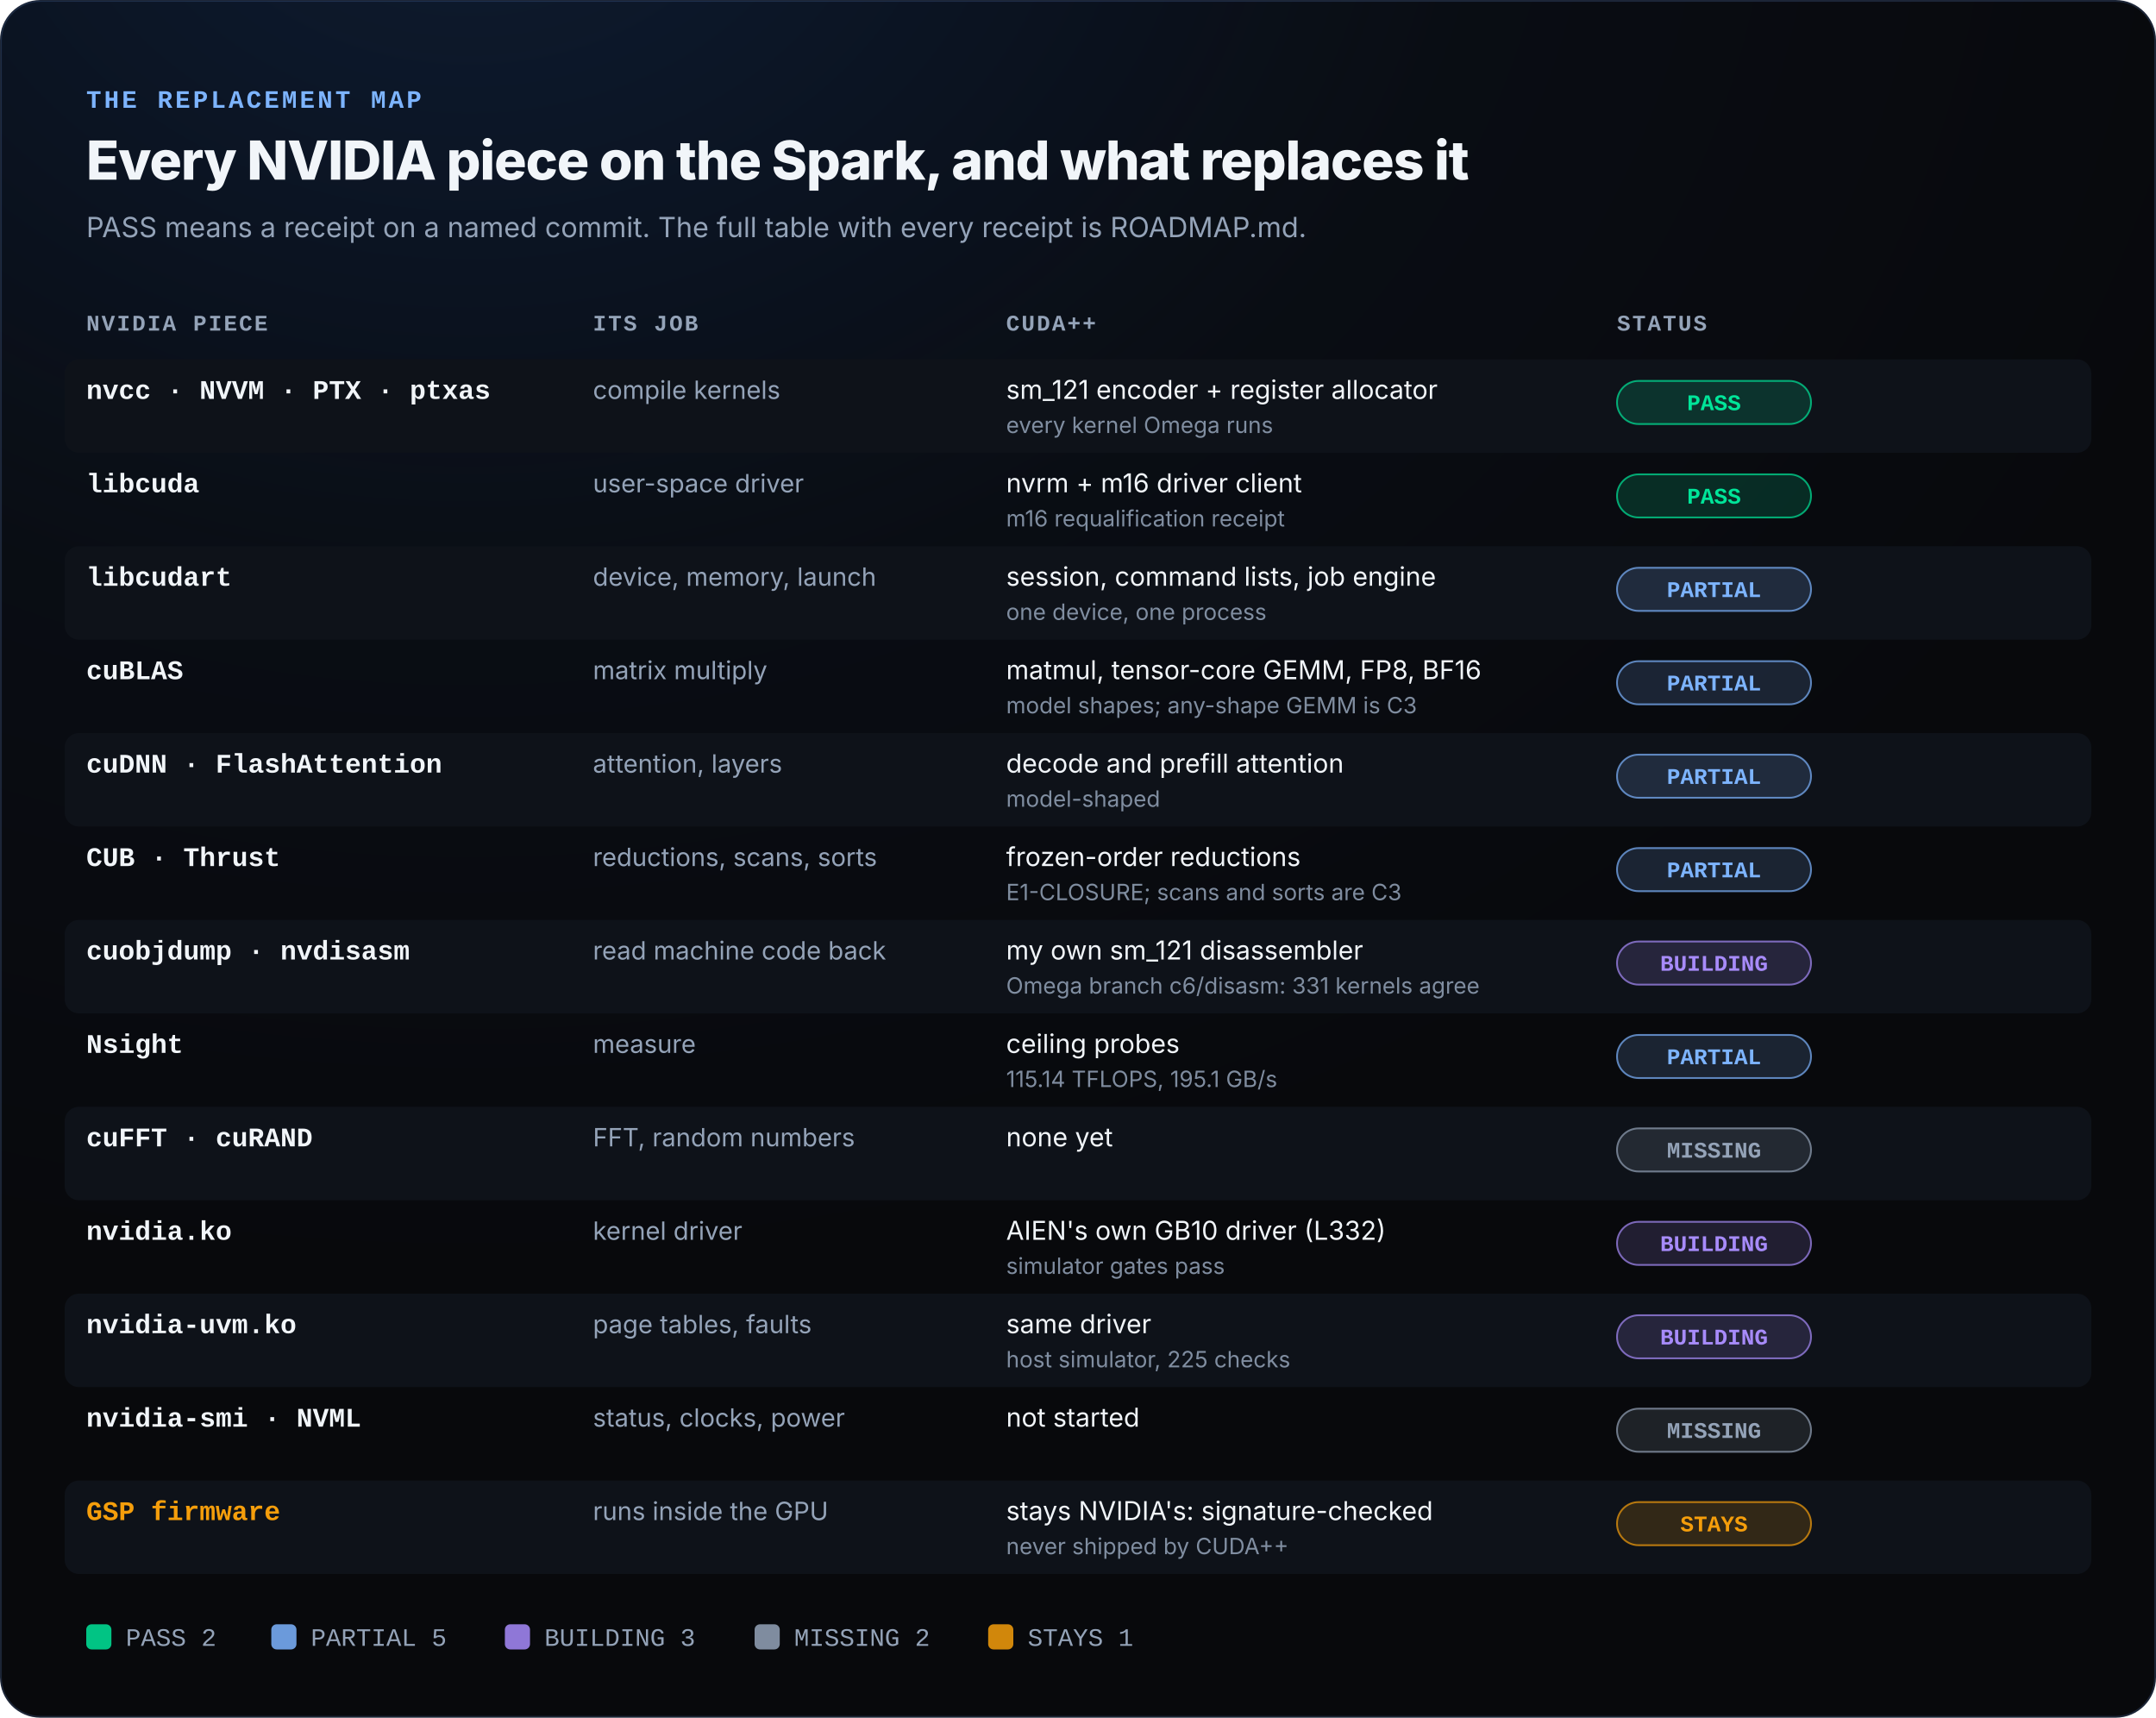
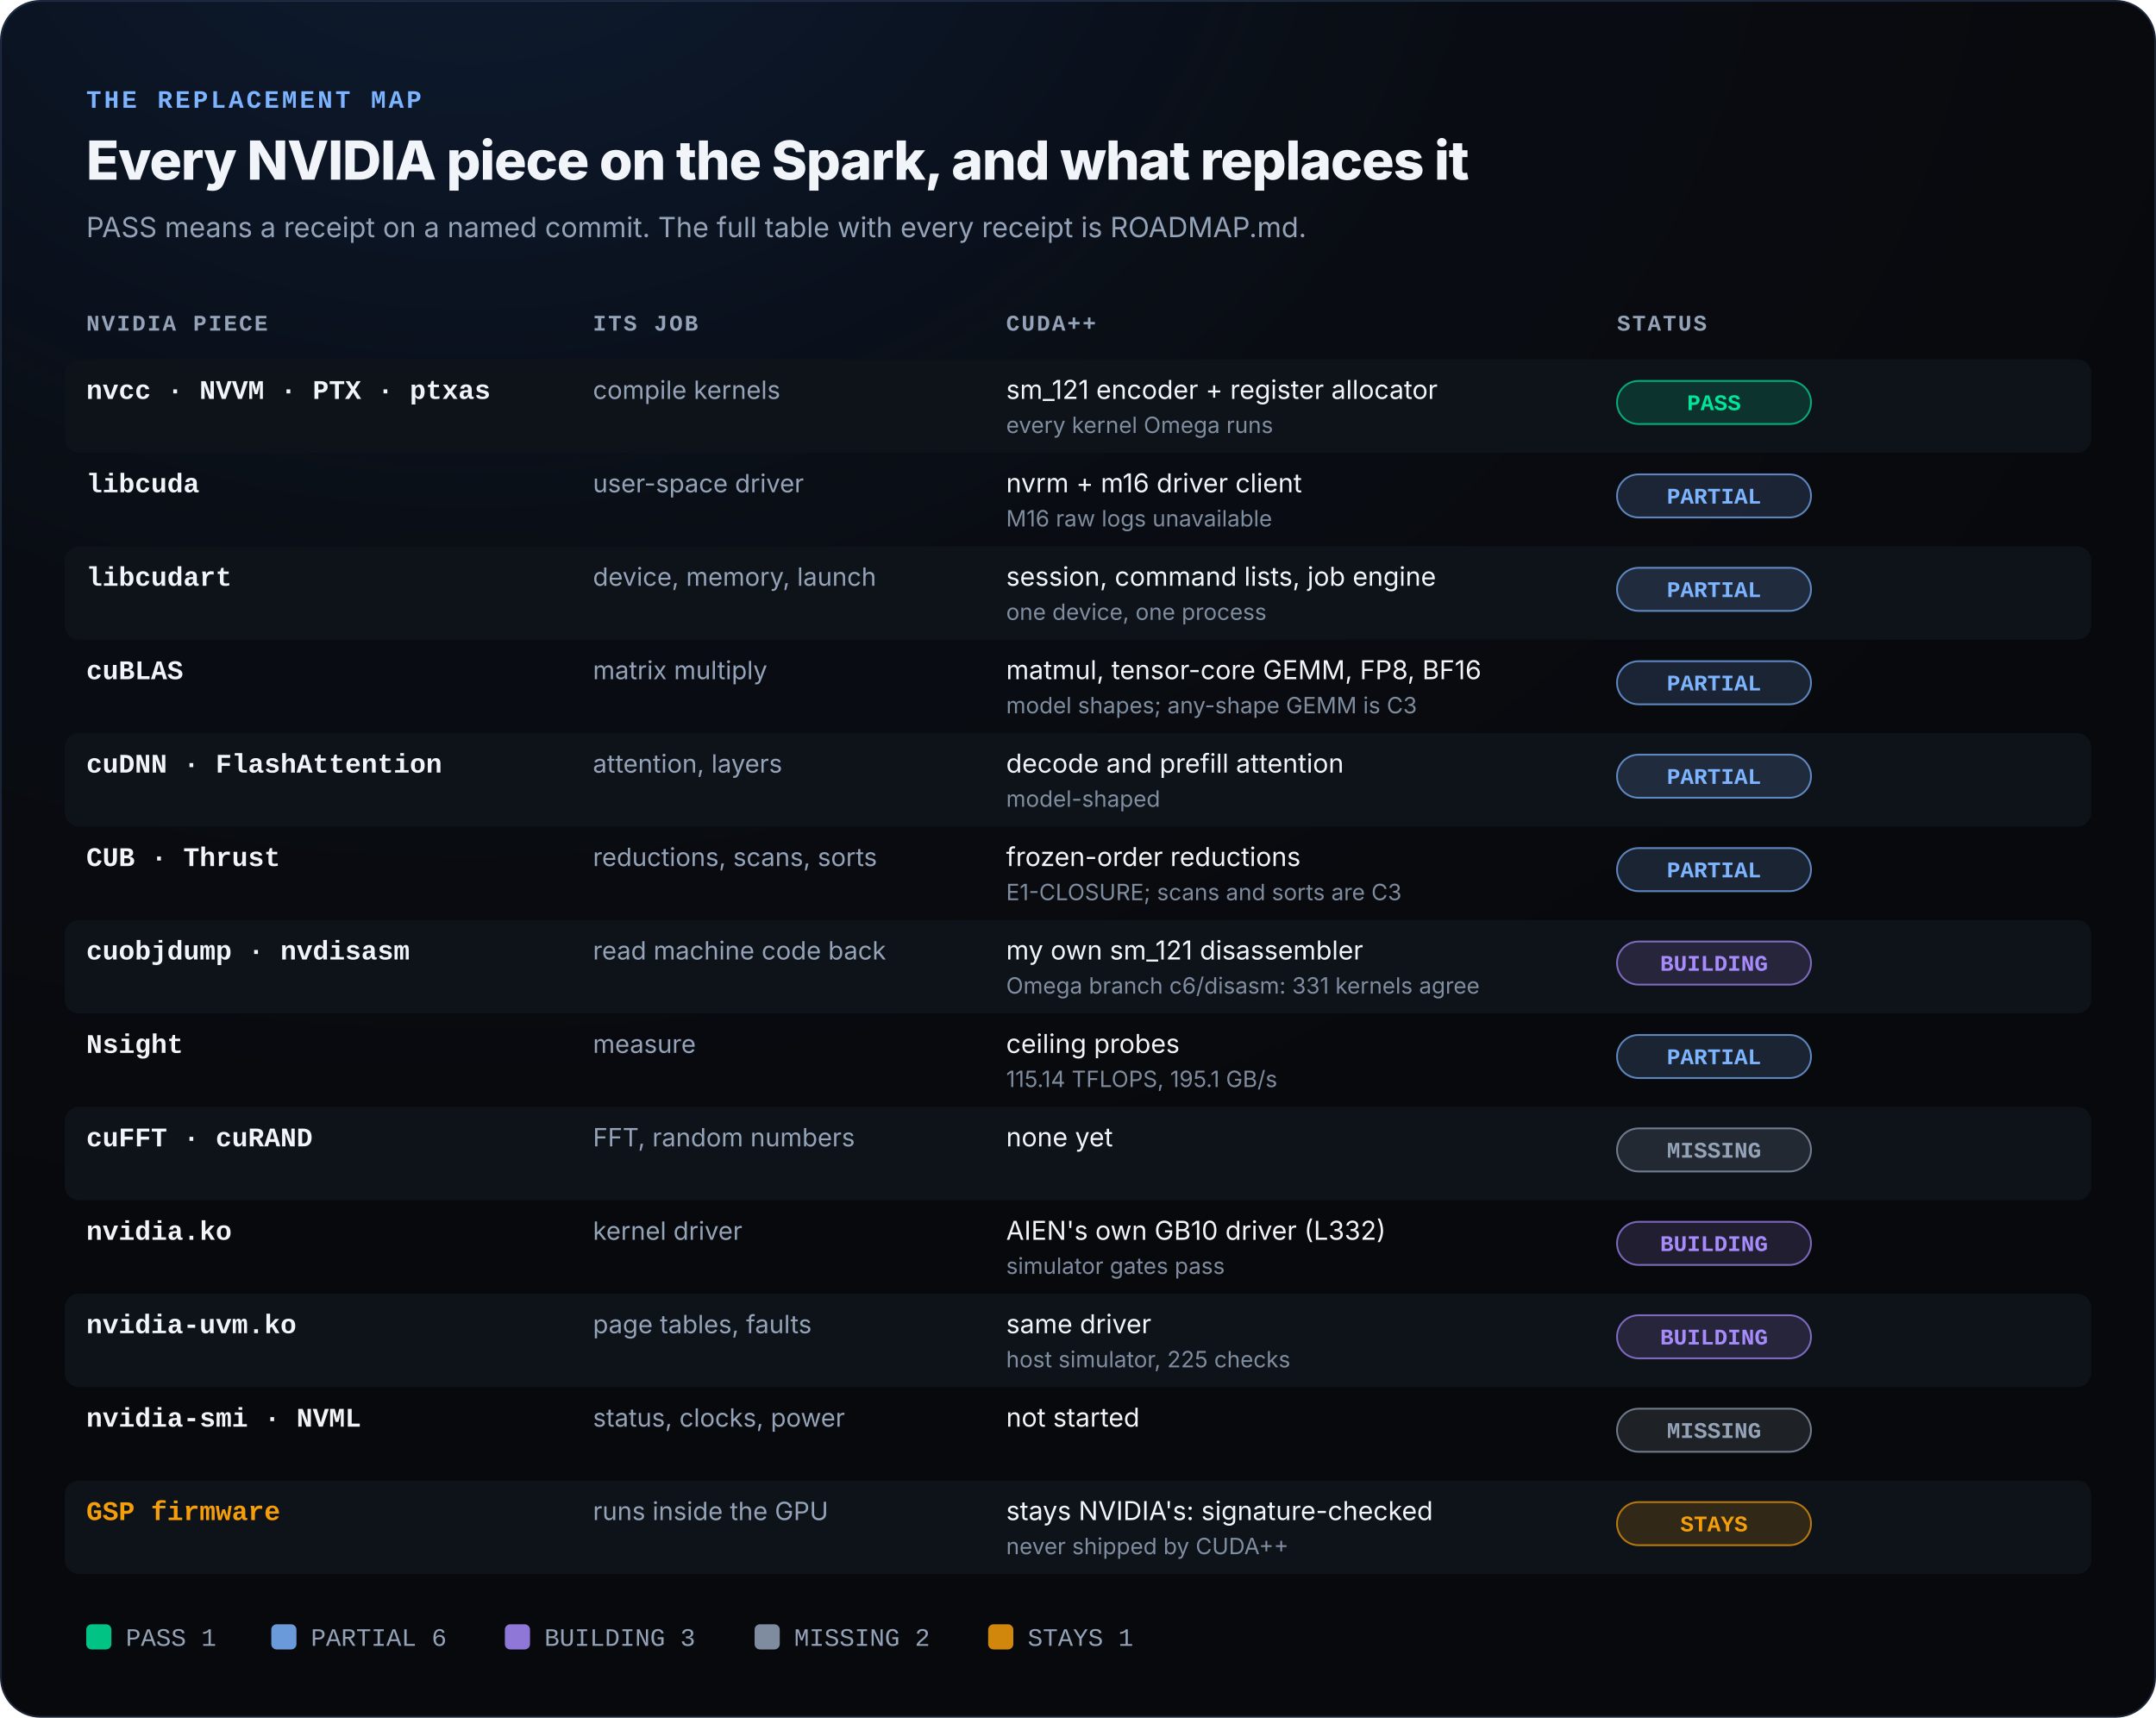
<svg xmlns="http://www.w3.org/2000/svg" width="1200" height="956" viewBox="0 0 1200 956" role="img" aria-labelledby="t d">
  <defs>
    <radialGradient id="glow" cx="22%" cy="-10%" r="85%">
      <stop offset="0" stop-color="#2d7ff9" stop-opacity="0.16" />
      <stop offset="0.55" stop-color="#2d7ff9" stop-opacity="0.03" />
      <stop offset="1" stop-color="#2d7ff9" stop-opacity="0" />
    </radialGradient>
    <radialGradient id="glow2" cx="92%" cy="8%" r="45%">
      <stop offset="0" stop-color="#00e599" stop-opacity="0.08" />
      <stop offset="1" stop-color="#00e599" stop-opacity="0" />
    </radialGradient>
    <marker id="arrow" viewBox="0 0 10 10" refX="9" refY="5" markerWidth="7" markerHeight="7" orient="auto-start-reverse">
      <path d="M0 0 L10 5 L0 10 z" fill="#94a3b8" />
    </marker>
  </defs>
  <rect x="0.5" y="0.5" width="1199.0" height="955.0" rx="22" fill="#08090c" stroke="#1c2536" stroke-width="1.0" />
  <rect x="0.5" y="0.5" width="1199.0" height="955.0" rx="22" fill="url(#glow)" stroke="none" stroke-width="1.0" />
  <text x="48.0" y="60.0" font-family="ui-monospace, SFMono-Regular, Menlo, Consolas, 'Liberation Mono', monospace" font-size="14" font-weight="600" fill="#7db4ff" text-anchor="start" letter-spacing="1.5">THE REPLACEMENT MAP</text>
  <text x="48.0" y="100.0" font-family="Inter, ui-sans-serif, -apple-system, 'Segoe UI', Helvetica, Arial, sans-serif" font-size="30" font-weight="800" fill="#f1f5f9" text-anchor="start" letter-spacing="-0.5">Every NVIDIA piece on the Spark, and what replaces it</text>
  <text x="48.0" y="132.0" font-family="Inter, ui-sans-serif, -apple-system, 'Segoe UI', Helvetica, Arial, sans-serif" font-size="15.5" font-weight="400" fill="#94a3b8" text-anchor="start">PASS means a receipt on a named commit. The full table with every receipt is ROADMAP.md.</text>
  <text x="48.0" y="184.0" font-family="ui-monospace, SFMono-Regular, Menlo, Consolas, 'Liberation Mono', monospace" font-size="12.5" font-weight="700" fill="#94a3b8" text-anchor="start" letter-spacing="1">NVIDIA PIECE</text>
  <text x="330.0" y="184.0" font-family="ui-monospace, SFMono-Regular, Menlo, Consolas, 'Liberation Mono', monospace" font-size="12.5" font-weight="700" fill="#94a3b8" text-anchor="start" letter-spacing="1">ITS JOB</text>
  <text x="560.0" y="184.0" font-family="ui-monospace, SFMono-Regular, Menlo, Consolas, 'Liberation Mono', monospace" font-size="12.5" font-weight="700" fill="#94a3b8" text-anchor="start" letter-spacing="1">CUDA++</text>
  <text x="900.0" y="184.0" font-family="ui-monospace, SFMono-Regular, Menlo, Consolas, 'Liberation Mono', monospace" font-size="12.5" font-weight="700" fill="#94a3b8" text-anchor="start" letter-spacing="1">STATUS</text>
  <text x="1040.0" y="184.0" font-family="ui-monospace, SFMono-Regular, Menlo, Consolas, 'Liberation Mono', monospace" font-size="12.5" font-weight="700" fill="#94a3b8" text-anchor="start" letter-spacing="1" />
  <rect x="36.0" y="200.0" width="1128.0" height="52.0" rx="8" fill="#0e1219" stroke="none" stroke-width="1.0" />
  <text x="48.0" y="222.0" font-family="ui-monospace, SFMono-Regular, Menlo, Consolas, 'Liberation Mono', monospace" font-size="15" font-weight="700" fill="#f1f5f9" text-anchor="start">nvcc · NVVM · PTX · ptxas</text>
  <text x="330.0" y="222.0" font-family="Inter, ui-sans-serif, -apple-system, 'Segoe UI', Helvetica, Arial, sans-serif" font-size="14" font-weight="400" fill="#94a3b8" text-anchor="start">compile kernels</text>
  <text x="560.0" y="222.0" font-family="Inter, ui-sans-serif, -apple-system, 'Segoe UI', Helvetica, Arial, sans-serif" font-size="14.5" font-weight="400" fill="#f1f5f9" text-anchor="start">sm_121 encoder + register allocator</text>
  <text x="560.0" y="241.0" font-family="Inter, ui-sans-serif, -apple-system, 'Segoe UI', Helvetica, Arial, sans-serif" font-size="12.5" font-weight="400" fill="#94a3b8" text-anchor="start" opacity="0.85">every kernel Omega runs</text>
  <rect x="900.0" y="212.0" width="108.0" height="24.0" rx="12.0" fill="#00e599" stroke="none" stroke-width="1.0" opacity="0.16" />
  <rect x="900.0" y="212.0" width="108.0" height="24.0" rx="12.0" fill="none" stroke="#00e599" stroke-width="1" opacity="0.7" />
  <text x="954.0" y="228.3" font-family="ui-monospace, SFMono-Regular, Menlo, Consolas, 'Liberation Mono', monospace" font-size="12.5" font-weight="600" fill="#00e599" text-anchor="middle">PASS</text>
  <text x="48.0" y="274.0" font-family="ui-monospace, SFMono-Regular, Menlo, Consolas, 'Liberation Mono', monospace" font-size="15" font-weight="700" fill="#f1f5f9" text-anchor="start">libcuda</text>
  <text x="330.0" y="274.0" font-family="Inter, ui-sans-serif, -apple-system, 'Segoe UI', Helvetica, Arial, sans-serif" font-size="14" font-weight="400" fill="#94a3b8" text-anchor="start">user-space driver</text>
  <text x="560.0" y="274.0" font-family="Inter, ui-sans-serif, -apple-system, 'Segoe UI', Helvetica, Arial, sans-serif" font-size="14.5" font-weight="400" fill="#f1f5f9" text-anchor="start">nvrm + m16 driver client</text>
-   <text x="560.0" y="293.0" font-family="Inter, ui-sans-serif, -apple-system, 'Segoe UI', Helvetica, Arial, sans-serif" font-size="12.5" font-weight="400" fill="#94a3b8" text-anchor="start" opacity="0.85">m16 requalification receipt</text>
-   <rect x="900.0" y="264.0" width="108.0" height="24.0" rx="12.0" fill="#00e599" stroke="none" stroke-width="1.0" opacity="0.16" />
-   <rect x="900.0" y="264.0" width="108.0" height="24.0" rx="12.0" fill="none" stroke="#00e599" stroke-width="1" opacity="0.7" />
-   <text x="954.0" y="280.3" font-family="ui-monospace, SFMono-Regular, Menlo, Consolas, 'Liberation Mono', monospace" font-size="12.5" font-weight="600" fill="#00e599" text-anchor="middle">PASS</text>
+   <text x="560.0" y="293.0" font-family="Inter, ui-sans-serif, -apple-system, 'Segoe UI', Helvetica, Arial, sans-serif" font-size="12.5" font-weight="400" fill="#94a3b8" text-anchor="start" opacity="0.85">M16 raw logs unavailable</text>
+   <rect x="900.0" y="264.0" width="108.0" height="24.0" rx="12.0" fill="#7db4ff" stroke="none" stroke-width="1.0" opacity="0.16" />
+   <rect x="900.0" y="264.0" width="108.0" height="24.0" rx="12.0" fill="none" stroke="#7db4ff" stroke-width="1" opacity="0.7" />
+   <text x="954.0" y="280.3" font-family="ui-monospace, SFMono-Regular, Menlo, Consolas, 'Liberation Mono', monospace" font-size="12.5" font-weight="600" fill="#7db4ff" text-anchor="middle">PARTIAL</text>
  <rect x="36.0" y="304.0" width="1128.0" height="52.0" rx="8" fill="#0e1219" stroke="none" stroke-width="1.0" />
  <text x="48.0" y="326.0" font-family="ui-monospace, SFMono-Regular, Menlo, Consolas, 'Liberation Mono', monospace" font-size="15" font-weight="700" fill="#f1f5f9" text-anchor="start">libcudart</text>
  <text x="330.0" y="326.0" font-family="Inter, ui-sans-serif, -apple-system, 'Segoe UI', Helvetica, Arial, sans-serif" font-size="14" font-weight="400" fill="#94a3b8" text-anchor="start">device, memory, launch</text>
  <text x="560.0" y="326.0" font-family="Inter, ui-sans-serif, -apple-system, 'Segoe UI', Helvetica, Arial, sans-serif" font-size="14.5" font-weight="400" fill="#f1f5f9" text-anchor="start">session, command lists, job engine</text>
  <text x="560.0" y="345.0" font-family="Inter, ui-sans-serif, -apple-system, 'Segoe UI', Helvetica, Arial, sans-serif" font-size="12.5" font-weight="400" fill="#94a3b8" text-anchor="start" opacity="0.85">one device, one process</text>
  <rect x="900.0" y="316.0" width="108.0" height="24.0" rx="12.0" fill="#7db4ff" stroke="none" stroke-width="1.0" opacity="0.16" />
  <rect x="900.0" y="316.0" width="108.0" height="24.0" rx="12.0" fill="none" stroke="#7db4ff" stroke-width="1" opacity="0.7" />
  <text x="954.0" y="332.3" font-family="ui-monospace, SFMono-Regular, Menlo, Consolas, 'Liberation Mono', monospace" font-size="12.5" font-weight="600" fill="#7db4ff" text-anchor="middle">PARTIAL</text>
  <text x="48.0" y="378.0" font-family="ui-monospace, SFMono-Regular, Menlo, Consolas, 'Liberation Mono', monospace" font-size="15" font-weight="700" fill="#f1f5f9" text-anchor="start">cuBLAS</text>
  <text x="330.0" y="378.0" font-family="Inter, ui-sans-serif, -apple-system, 'Segoe UI', Helvetica, Arial, sans-serif" font-size="14" font-weight="400" fill="#94a3b8" text-anchor="start">matrix multiply</text>
  <text x="560.0" y="378.0" font-family="Inter, ui-sans-serif, -apple-system, 'Segoe UI', Helvetica, Arial, sans-serif" font-size="14.5" font-weight="400" fill="#f1f5f9" text-anchor="start">matmul, tensor-core GEMM, FP8, BF16</text>
  <text x="560.0" y="397.0" font-family="Inter, ui-sans-serif, -apple-system, 'Segoe UI', Helvetica, Arial, sans-serif" font-size="12.5" font-weight="400" fill="#94a3b8" text-anchor="start" opacity="0.85">model shapes; any-shape GEMM is C3</text>
  <rect x="900.0" y="368.0" width="108.0" height="24.0" rx="12.0" fill="#7db4ff" stroke="none" stroke-width="1.0" opacity="0.16" />
  <rect x="900.0" y="368.0" width="108.0" height="24.0" rx="12.0" fill="none" stroke="#7db4ff" stroke-width="1" opacity="0.7" />
  <text x="954.0" y="384.3" font-family="ui-monospace, SFMono-Regular, Menlo, Consolas, 'Liberation Mono', monospace" font-size="12.5" font-weight="600" fill="#7db4ff" text-anchor="middle">PARTIAL</text>
  <rect x="36.0" y="408.0" width="1128.0" height="52.0" rx="8" fill="#0e1219" stroke="none" stroke-width="1.0" />
  <text x="48.0" y="430.0" font-family="ui-monospace, SFMono-Regular, Menlo, Consolas, 'Liberation Mono', monospace" font-size="15" font-weight="700" fill="#f1f5f9" text-anchor="start">cuDNN · FlashAttention</text>
  <text x="330.0" y="430.0" font-family="Inter, ui-sans-serif, -apple-system, 'Segoe UI', Helvetica, Arial, sans-serif" font-size="14" font-weight="400" fill="#94a3b8" text-anchor="start">attention, layers</text>
  <text x="560.0" y="430.0" font-family="Inter, ui-sans-serif, -apple-system, 'Segoe UI', Helvetica, Arial, sans-serif" font-size="14.5" font-weight="400" fill="#f1f5f9" text-anchor="start">decode and prefill attention</text>
  <text x="560.0" y="449.0" font-family="Inter, ui-sans-serif, -apple-system, 'Segoe UI', Helvetica, Arial, sans-serif" font-size="12.5" font-weight="400" fill="#94a3b8" text-anchor="start" opacity="0.85">model-shaped</text>
  <rect x="900.0" y="420.0" width="108.0" height="24.0" rx="12.0" fill="#7db4ff" stroke="none" stroke-width="1.0" opacity="0.16" />
  <rect x="900.0" y="420.0" width="108.0" height="24.0" rx="12.0" fill="none" stroke="#7db4ff" stroke-width="1" opacity="0.7" />
  <text x="954.0" y="436.3" font-family="ui-monospace, SFMono-Regular, Menlo, Consolas, 'Liberation Mono', monospace" font-size="12.5" font-weight="600" fill="#7db4ff" text-anchor="middle">PARTIAL</text>
  <text x="48.0" y="482.0" font-family="ui-monospace, SFMono-Regular, Menlo, Consolas, 'Liberation Mono', monospace" font-size="15" font-weight="700" fill="#f1f5f9" text-anchor="start">CUB · Thrust</text>
  <text x="330.0" y="482.0" font-family="Inter, ui-sans-serif, -apple-system, 'Segoe UI', Helvetica, Arial, sans-serif" font-size="14" font-weight="400" fill="#94a3b8" text-anchor="start">reductions, scans, sorts</text>
  <text x="560.0" y="482.0" font-family="Inter, ui-sans-serif, -apple-system, 'Segoe UI', Helvetica, Arial, sans-serif" font-size="14.5" font-weight="400" fill="#f1f5f9" text-anchor="start">frozen-order reductions</text>
  <text x="560.0" y="501.0" font-family="Inter, ui-sans-serif, -apple-system, 'Segoe UI', Helvetica, Arial, sans-serif" font-size="12.5" font-weight="400" fill="#94a3b8" text-anchor="start" opacity="0.85">E1-CLOSURE; scans and sorts are C3</text>
  <rect x="900.0" y="472.0" width="108.0" height="24.0" rx="12.0" fill="#7db4ff" stroke="none" stroke-width="1.0" opacity="0.16" />
  <rect x="900.0" y="472.0" width="108.0" height="24.0" rx="12.0" fill="none" stroke="#7db4ff" stroke-width="1" opacity="0.7" />
  <text x="954.0" y="488.3" font-family="ui-monospace, SFMono-Regular, Menlo, Consolas, 'Liberation Mono', monospace" font-size="12.5" font-weight="600" fill="#7db4ff" text-anchor="middle">PARTIAL</text>
  <rect x="36.0" y="512.0" width="1128.0" height="52.0" rx="8" fill="#0e1219" stroke="none" stroke-width="1.0" />
  <text x="48.0" y="534.0" font-family="ui-monospace, SFMono-Regular, Menlo, Consolas, 'Liberation Mono', monospace" font-size="15" font-weight="700" fill="#f1f5f9" text-anchor="start">cuobjdump · nvdisasm</text>
  <text x="330.0" y="534.0" font-family="Inter, ui-sans-serif, -apple-system, 'Segoe UI', Helvetica, Arial, sans-serif" font-size="14" font-weight="400" fill="#94a3b8" text-anchor="start">read machine code back</text>
  <text x="560.0" y="534.0" font-family="Inter, ui-sans-serif, -apple-system, 'Segoe UI', Helvetica, Arial, sans-serif" font-size="14.5" font-weight="400" fill="#f1f5f9" text-anchor="start">my own sm_121 disassembler</text>
  <text x="560.0" y="553.0" font-family="Inter, ui-sans-serif, -apple-system, 'Segoe UI', Helvetica, Arial, sans-serif" font-size="12.5" font-weight="400" fill="#94a3b8" text-anchor="start" opacity="0.85">Omega branch c6/disasm: 331 kernels agree</text>
  <rect x="900.0" y="524.0" width="108.0" height="24.0" rx="12.0" fill="#a78bfa" stroke="none" stroke-width="1.0" opacity="0.16" />
  <rect x="900.0" y="524.0" width="108.0" height="24.0" rx="12.0" fill="none" stroke="#a78bfa" stroke-width="1" opacity="0.7" />
  <text x="954.0" y="540.3" font-family="ui-monospace, SFMono-Regular, Menlo, Consolas, 'Liberation Mono', monospace" font-size="12.5" font-weight="600" fill="#a78bfa" text-anchor="middle">BUILDING</text>
  <text x="48.0" y="586.0" font-family="ui-monospace, SFMono-Regular, Menlo, Consolas, 'Liberation Mono', monospace" font-size="15" font-weight="700" fill="#f1f5f9" text-anchor="start">Nsight</text>
  <text x="330.0" y="586.0" font-family="Inter, ui-sans-serif, -apple-system, 'Segoe UI', Helvetica, Arial, sans-serif" font-size="14" font-weight="400" fill="#94a3b8" text-anchor="start">measure</text>
  <text x="560.0" y="586.0" font-family="Inter, ui-sans-serif, -apple-system, 'Segoe UI', Helvetica, Arial, sans-serif" font-size="14.5" font-weight="400" fill="#f1f5f9" text-anchor="start">ceiling probes</text>
  <text x="560.0" y="605.0" font-family="Inter, ui-sans-serif, -apple-system, 'Segoe UI', Helvetica, Arial, sans-serif" font-size="12.5" font-weight="400" fill="#94a3b8" text-anchor="start" opacity="0.85">115.14 TFLOPS, 195.1 GB/s</text>
  <rect x="900.0" y="576.0" width="108.0" height="24.0" rx="12.0" fill="#7db4ff" stroke="none" stroke-width="1.0" opacity="0.16" />
  <rect x="900.0" y="576.0" width="108.0" height="24.0" rx="12.0" fill="none" stroke="#7db4ff" stroke-width="1" opacity="0.7" />
  <text x="954.0" y="592.3" font-family="ui-monospace, SFMono-Regular, Menlo, Consolas, 'Liberation Mono', monospace" font-size="12.5" font-weight="600" fill="#7db4ff" text-anchor="middle">PARTIAL</text>
  <rect x="36.0" y="616.0" width="1128.0" height="52.0" rx="8" fill="#0e1219" stroke="none" stroke-width="1.0" />
  <text x="48.0" y="638.0" font-family="ui-monospace, SFMono-Regular, Menlo, Consolas, 'Liberation Mono', monospace" font-size="15" font-weight="700" fill="#f1f5f9" text-anchor="start">cuFFT · cuRAND</text>
  <text x="330.0" y="638.0" font-family="Inter, ui-sans-serif, -apple-system, 'Segoe UI', Helvetica, Arial, sans-serif" font-size="14" font-weight="400" fill="#94a3b8" text-anchor="start">FFT, random numbers</text>
  <text x="560.0" y="638.0" font-family="Inter, ui-sans-serif, -apple-system, 'Segoe UI', Helvetica, Arial, sans-serif" font-size="14.5" font-weight="400" fill="#f1f5f9" text-anchor="start">none yet</text>
  <rect x="900.0" y="628.0" width="108.0" height="24.0" rx="12.0" fill="#94a3b8" stroke="none" stroke-width="1.0" opacity="0.16" />
  <rect x="900.0" y="628.0" width="108.0" height="24.0" rx="12.0" fill="none" stroke="#94a3b8" stroke-width="1" opacity="0.7" />
  <text x="954.0" y="644.3" font-family="ui-monospace, SFMono-Regular, Menlo, Consolas, 'Liberation Mono', monospace" font-size="12.5" font-weight="600" fill="#94a3b8" text-anchor="middle">MISSING</text>
  <text x="48.0" y="690.0" font-family="ui-monospace, SFMono-Regular, Menlo, Consolas, 'Liberation Mono', monospace" font-size="15" font-weight="700" fill="#f1f5f9" text-anchor="start">nvidia.ko</text>
  <text x="330.0" y="690.0" font-family="Inter, ui-sans-serif, -apple-system, 'Segoe UI', Helvetica, Arial, sans-serif" font-size="14" font-weight="400" fill="#94a3b8" text-anchor="start">kernel driver</text>
  <text x="560.0" y="690.0" font-family="Inter, ui-sans-serif, -apple-system, 'Segoe UI', Helvetica, Arial, sans-serif" font-size="14.5" font-weight="400" fill="#f1f5f9" text-anchor="start">AIEN's own GB10 driver (L332)</text>
  <text x="560.0" y="709.0" font-family="Inter, ui-sans-serif, -apple-system, 'Segoe UI', Helvetica, Arial, sans-serif" font-size="12.5" font-weight="400" fill="#94a3b8" text-anchor="start" opacity="0.85">simulator gates pass</text>
  <rect x="900.0" y="680.0" width="108.0" height="24.0" rx="12.0" fill="#a78bfa" stroke="none" stroke-width="1.0" opacity="0.16" />
  <rect x="900.0" y="680.0" width="108.0" height="24.0" rx="12.0" fill="none" stroke="#a78bfa" stroke-width="1" opacity="0.7" />
  <text x="954.0" y="696.3" font-family="ui-monospace, SFMono-Regular, Menlo, Consolas, 'Liberation Mono', monospace" font-size="12.5" font-weight="600" fill="#a78bfa" text-anchor="middle">BUILDING</text>
  <rect x="36.0" y="720.0" width="1128.0" height="52.0" rx="8" fill="#0e1219" stroke="none" stroke-width="1.0" />
  <text x="48.0" y="742.0" font-family="ui-monospace, SFMono-Regular, Menlo, Consolas, 'Liberation Mono', monospace" font-size="15" font-weight="700" fill="#f1f5f9" text-anchor="start">nvidia-uvm.ko</text>
  <text x="330.0" y="742.0" font-family="Inter, ui-sans-serif, -apple-system, 'Segoe UI', Helvetica, Arial, sans-serif" font-size="14" font-weight="400" fill="#94a3b8" text-anchor="start">page tables, faults</text>
  <text x="560.0" y="742.0" font-family="Inter, ui-sans-serif, -apple-system, 'Segoe UI', Helvetica, Arial, sans-serif" font-size="14.5" font-weight="400" fill="#f1f5f9" text-anchor="start">same driver</text>
  <text x="560.0" y="761.0" font-family="Inter, ui-sans-serif, -apple-system, 'Segoe UI', Helvetica, Arial, sans-serif" font-size="12.5" font-weight="400" fill="#94a3b8" text-anchor="start" opacity="0.85">host simulator, 225 checks</text>
  <rect x="900.0" y="732.0" width="108.0" height="24.0" rx="12.0" fill="#a78bfa" stroke="none" stroke-width="1.0" opacity="0.16" />
  <rect x="900.0" y="732.0" width="108.0" height="24.0" rx="12.0" fill="none" stroke="#a78bfa" stroke-width="1" opacity="0.7" />
  <text x="954.0" y="748.3" font-family="ui-monospace, SFMono-Regular, Menlo, Consolas, 'Liberation Mono', monospace" font-size="12.5" font-weight="600" fill="#a78bfa" text-anchor="middle">BUILDING</text>
  <text x="48.0" y="794.0" font-family="ui-monospace, SFMono-Regular, Menlo, Consolas, 'Liberation Mono', monospace" font-size="15" font-weight="700" fill="#f1f5f9" text-anchor="start">nvidia-smi · NVML</text>
  <text x="330.0" y="794.0" font-family="Inter, ui-sans-serif, -apple-system, 'Segoe UI', Helvetica, Arial, sans-serif" font-size="14" font-weight="400" fill="#94a3b8" text-anchor="start">status, clocks, power</text>
  <text x="560.0" y="794.0" font-family="Inter, ui-sans-serif, -apple-system, 'Segoe UI', Helvetica, Arial, sans-serif" font-size="14.5" font-weight="400" fill="#f1f5f9" text-anchor="start">not started</text>
  <rect x="900.0" y="784.0" width="108.0" height="24.0" rx="12.0" fill="#94a3b8" stroke="none" stroke-width="1.0" opacity="0.16" />
  <rect x="900.0" y="784.0" width="108.0" height="24.0" rx="12.0" fill="none" stroke="#94a3b8" stroke-width="1" opacity="0.7" />
  <text x="954.0" y="800.3" font-family="ui-monospace, SFMono-Regular, Menlo, Consolas, 'Liberation Mono', monospace" font-size="12.5" font-weight="600" fill="#94a3b8" text-anchor="middle">MISSING</text>
  <rect x="36.0" y="824.0" width="1128.0" height="52.0" rx="8" fill="#0e1219" stroke="none" stroke-width="1.0" />
  <text x="48.0" y="846.0" font-family="ui-monospace, SFMono-Regular, Menlo, Consolas, 'Liberation Mono', monospace" font-size="15" font-weight="700" fill="#f59e0b" text-anchor="start">GSP firmware</text>
  <text x="330.0" y="846.0" font-family="Inter, ui-sans-serif, -apple-system, 'Segoe UI', Helvetica, Arial, sans-serif" font-size="14" font-weight="400" fill="#94a3b8" text-anchor="start">runs inside the GPU</text>
  <text x="560.0" y="846.0" font-family="Inter, ui-sans-serif, -apple-system, 'Segoe UI', Helvetica, Arial, sans-serif" font-size="14.5" font-weight="400" fill="#f1f5f9" text-anchor="start">stays NVIDIA's: signature-checked</text>
  <text x="560.0" y="865.0" font-family="Inter, ui-sans-serif, -apple-system, 'Segoe UI', Helvetica, Arial, sans-serif" font-size="12.5" font-weight="400" fill="#94a3b8" text-anchor="start" opacity="0.85">never shipped by CUDA++</text>
  <rect x="900.0" y="836.0" width="108.0" height="24.0" rx="12.0" fill="#f59e0b" stroke="none" stroke-width="1.0" opacity="0.16" />
  <rect x="900.0" y="836.0" width="108.0" height="24.0" rx="12.0" fill="none" stroke="#f59e0b" stroke-width="1" opacity="0.7" />
  <text x="954.0" y="852.3" font-family="ui-monospace, SFMono-Regular, Menlo, Consolas, 'Liberation Mono', monospace" font-size="12.5" font-weight="600" fill="#f59e0b" text-anchor="middle">STAYS</text>
  <rect x="48.0" y="904.0" width="14.0" height="14.0" rx="3" fill="#00e599" stroke="none" stroke-width="1.0" opacity="0.85" />
-   <text x="70.0" y="916.0" font-family="ui-monospace, SFMono-Regular, Menlo, Consolas, 'Liberation Mono', monospace" font-size="14" font-weight="400" fill="#94a3b8" text-anchor="start">PASS  2</text>
+   <text x="70.0" y="916.0" font-family="ui-monospace, SFMono-Regular, Menlo, Consolas, 'Liberation Mono', monospace" font-size="14" font-weight="400" fill="#94a3b8" text-anchor="start">PASS  1</text>
  <rect x="151.0" y="904.0" width="14.0" height="14.0" rx="3" fill="#7db4ff" stroke="none" stroke-width="1.0" opacity="0.85" />
-   <text x="173.0" y="916.0" font-family="ui-monospace, SFMono-Regular, Menlo, Consolas, 'Liberation Mono', monospace" font-size="14" font-weight="400" fill="#94a3b8" text-anchor="start">PARTIAL  5</text>
+   <text x="173.0" y="916.0" font-family="ui-monospace, SFMono-Regular, Menlo, Consolas, 'Liberation Mono', monospace" font-size="14" font-weight="400" fill="#94a3b8" text-anchor="start">PARTIAL  6</text>
  <rect x="281.0" y="904.0" width="14.0" height="14.0" rx="3" fill="#a78bfa" stroke="none" stroke-width="1.0" opacity="0.85" />
  <text x="303.0" y="916.0" font-family="ui-monospace, SFMono-Regular, Menlo, Consolas, 'Liberation Mono', monospace" font-size="14" font-weight="400" fill="#94a3b8" text-anchor="start">BUILDING  3</text>
  <rect x="420.0" y="904.0" width="14.0" height="14.0" rx="3" fill="#94a3b8" stroke="none" stroke-width="1.0" opacity="0.85" />
  <text x="442.0" y="916.0" font-family="ui-monospace, SFMono-Regular, Menlo, Consolas, 'Liberation Mono', monospace" font-size="14" font-weight="400" fill="#94a3b8" text-anchor="start">MISSING  2</text>
  <rect x="550.0" y="904.0" width="14.0" height="14.0" rx="3" fill="#f59e0b" stroke="none" stroke-width="1.0" opacity="0.85" />
  <text x="572.0" y="916.0" font-family="ui-monospace, SFMono-Regular, Menlo, Consolas, 'Liberation Mono', monospace" font-size="14" font-weight="400" fill="#94a3b8" text-anchor="start">STAYS  1</text>
</svg>
